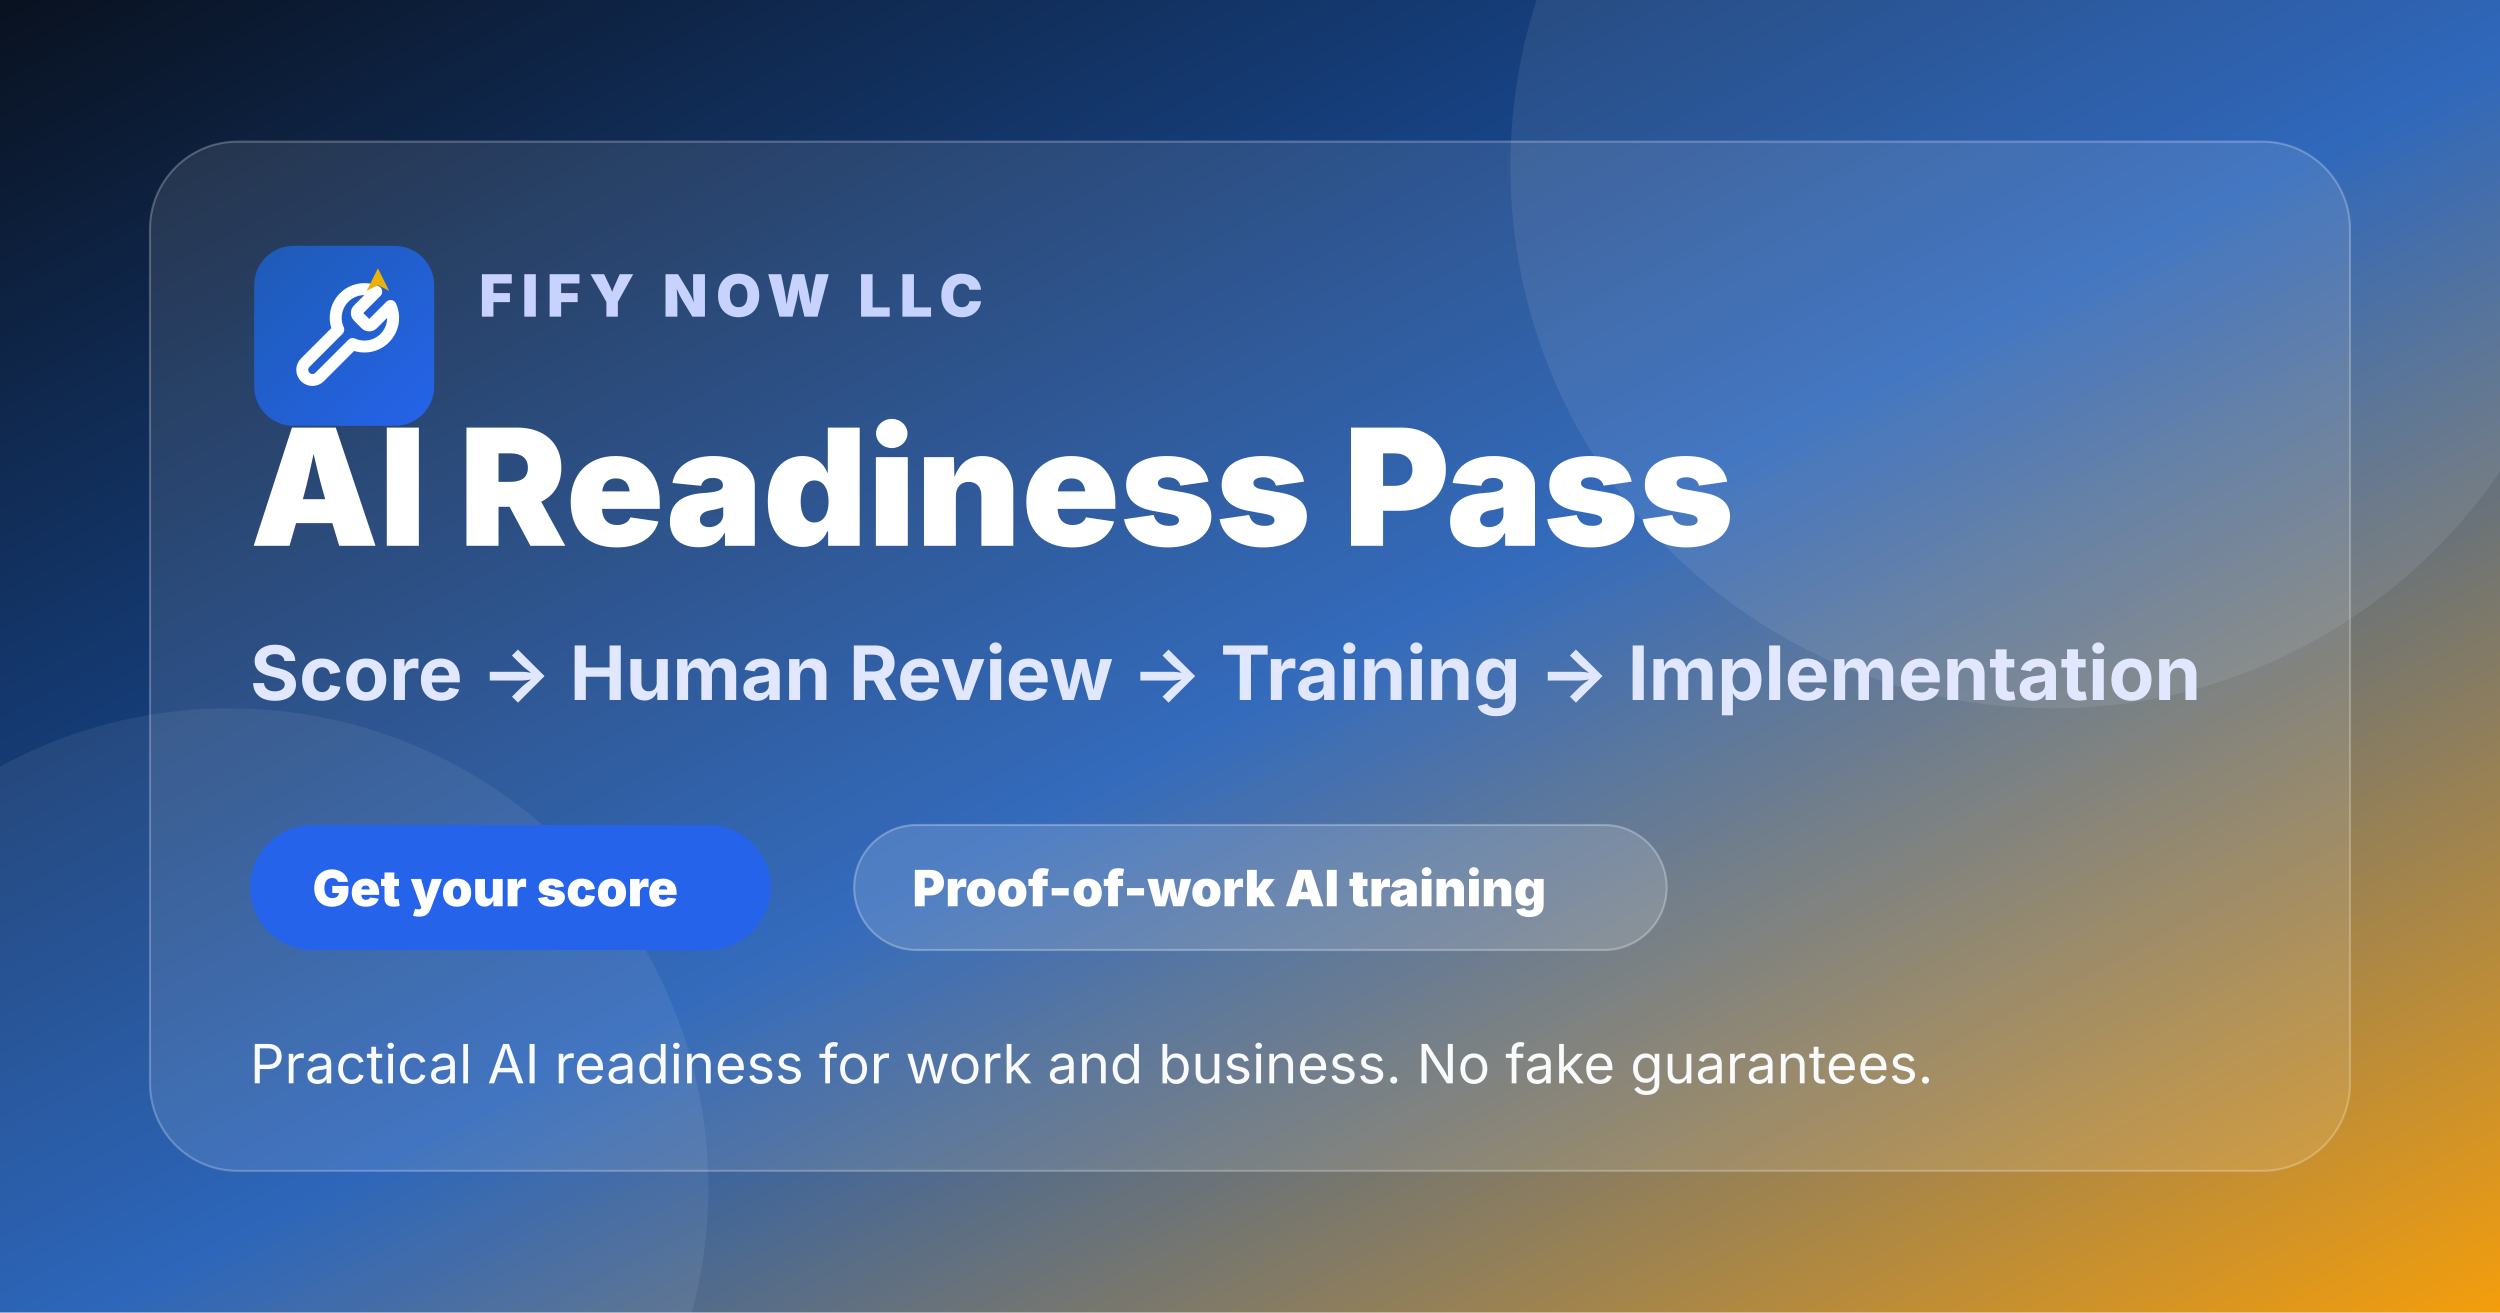
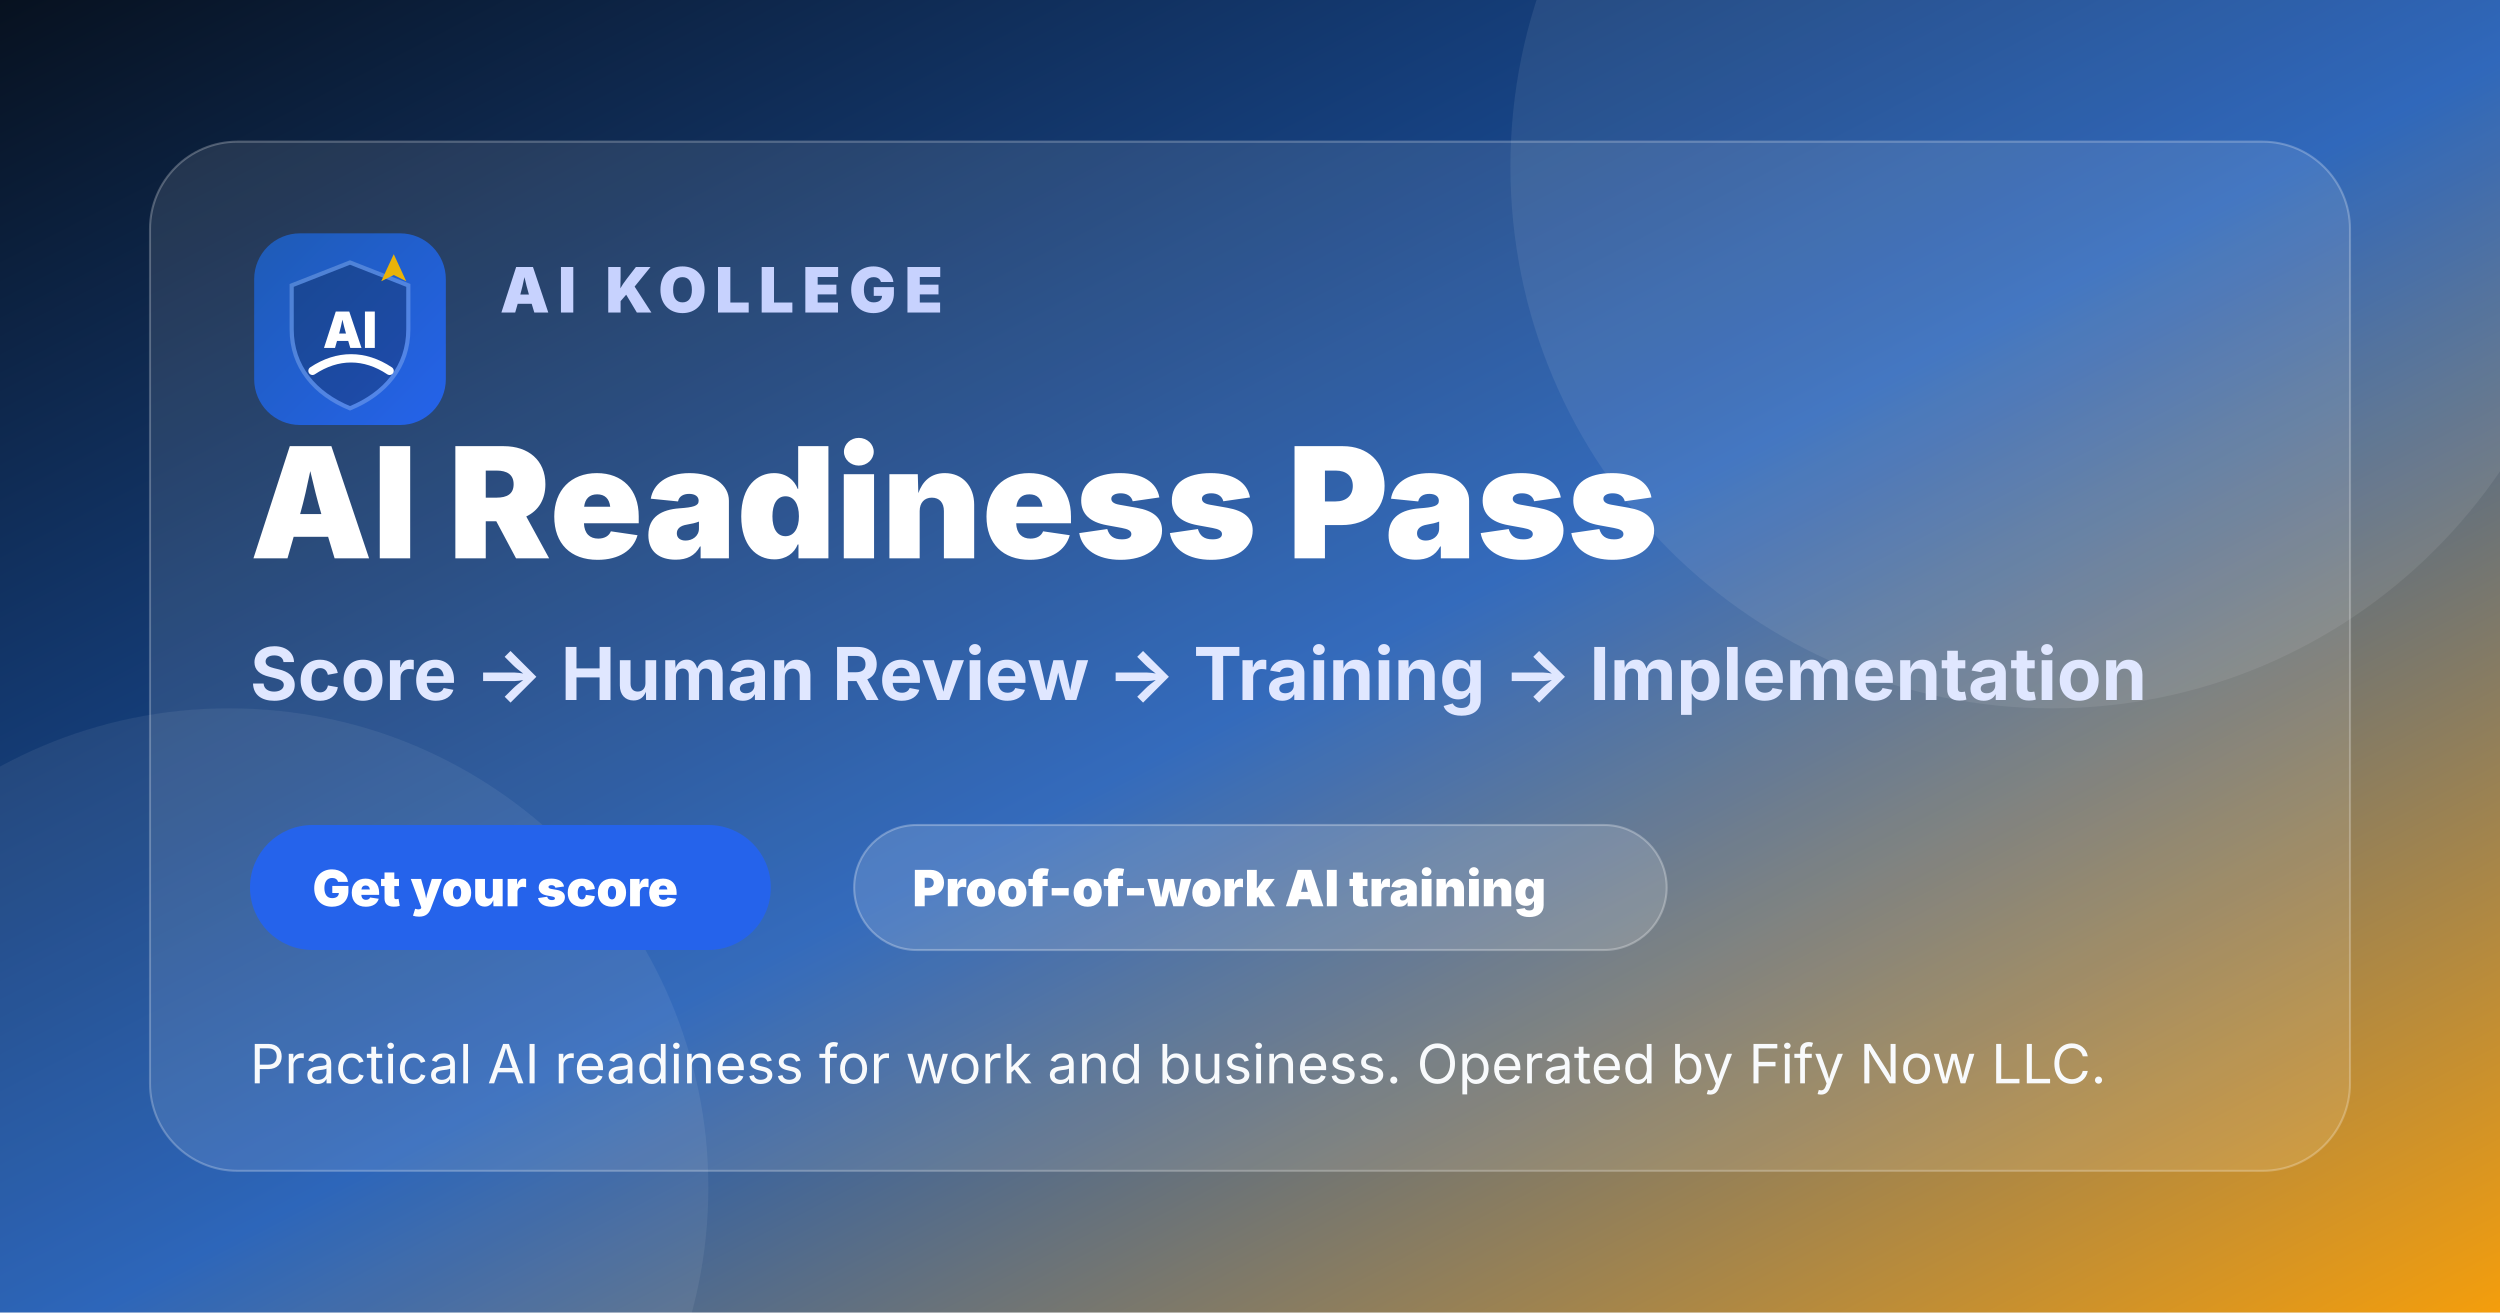
<svg xmlns="http://www.w3.org/2000/svg" width="1200" height="630" viewBox="0 0 1200 630" role="img" aria-labelledby="title desc">
  <defs>
    <linearGradient id="bg" x1="0" y1="0" x2="1" y2="1">
-       <stop stop-color="#09111f" />
+       <stop stop-color="#07111f" />
      <stop offset=".52" stop-color="#1e5bb5" />
      <stop offset="1" stop-color="#f59e0b" />
    </linearGradient>
    <linearGradient id="logoBg" x1="0%" y1="0%" x2="100%" y2="100%">
      <stop offset="0%" stop-color="#1e5bb5" />
      <stop offset="100%" stop-color="#2563eb" />
    </linearGradient>
  </defs>
  <rect width="1200" height="630" fill="url(#bg)" />
  <circle cx="985" cy="80" r="260" fill="#ffffff" opacity=".08" />
  <circle cx="110" cy="570" r="230" fill="#ffffff" opacity=".07" />
  <rect x="72" y="68" width="1056" height="494" rx="42" fill="rgba(255,255,255,.10)" stroke="rgba(255,255,255,.25)" />
-   <g transform="translate(122 118) scale(1.35)">
-     <rect width="64" height="64" rx="14" fill="url(#logoBg)" />
-     <g transform="translate(12, 12) scale(1.7)" stroke="white" stroke-width="2.5" fill="none" stroke-linecap="round" stroke-linejoin="round">
-       <path d="M14.7 6.3a1 1 0 0 0 0 1.4l1.6 1.6a1 1 0 0 0 1.4 0l3.77-3.77a6 6 0 0 1-7.94 7.94l-6.91 6.91a2.12 2.12 0 0 1-3-3l6.91-6.91a6 6 0 0 1 7.94-7.94l-3.76 3.76z" />
-     </g>
-     <path d="M44 8 L48 16 L44 14 L40 16 Z" fill="#eab308" />
+   <g transform="translate(122 112)">
+     <rect width="92" height="92" rx="22" fill="url(#logoBg)" />
+     <path d="M46 14l28 11v21c0 18-11 31-28 38-17-7-28-20-28-38V25l28-11z" fill="#0f172a" opacity=".30" stroke="#bfdbfe" stroke-width="2" />
+     <text x="46" y="55" text-anchor="middle" fill="#fff" font-family="Inter,Arial,sans-serif" font-size="24" font-weight="950">AI</text>
+     <path d="M28 66c12-8 25-8 37 0" fill="none" stroke="#fff" stroke-width="4" stroke-linecap="round" />
+     <path d="M67 10 L73 23 L67 20 L61 23 Z" fill="#eab308" />
  </g>
-   <text x="230" y="152" fill="#c7d2fe" font-family="Inter, Arial, sans-serif" font-weight="900" font-size="28" letter-spacing="4">FIFY NOW LLC</text>
-   <text x="120" y="262" fill="#ffffff" font-family="Inter, Arial, sans-serif" font-weight="900" font-size="78">AI Readiness Pass</text>
-   <text x="120" y="336" fill="#e0e7ff" font-family="Inter, Arial, sans-serif" font-weight="700" font-size="36">Score → Human Review → Training → Implementation</text>
+   <text x="240" y="150" fill="#c7d2fe" font-family="Inter, Arial, sans-serif" font-weight="900" font-size="30" letter-spacing="4">AI KOLLEGE</text>
+   <text x="120" y="268" fill="#ffffff" font-family="Inter, Arial, sans-serif" font-weight="900" font-size="74">AI Readiness Pass</text>
+   <text x="120" y="336" fill="#e0e7ff" font-family="Inter, Arial, sans-serif" font-weight="700" font-size="35">Score → Human Review → Training → Implementation</text>
  <g transform="translate(120 396)">
    <rect width="250" height="60" rx="30" fill="#2563eb" />
    <text x="30" y="39" fill="#fff" font-family="Inter, Arial, sans-serif" font-weight="900" font-size="24">Get your score</text>
  </g>
  <g transform="translate(410 396)">
    <rect width="390" height="60" rx="30" fill="rgba(255,255,255,.14)" stroke="rgba(255,255,255,.28)" />
    <text x="28" y="39" fill="#fff" font-family="Inter, Arial, sans-serif" font-weight="900" font-size="24">Proof-of-work AI training</text>
  </g>
-   <text x="120" y="520" fill="#f8fafc" font-family="Inter, Arial, sans-serif" font-size="26">Practical AI readiness for work and business. No fake guarantees.</text>
+   <text x="120" y="520" fill="#f8fafc" font-family="Inter, Arial, sans-serif" font-size="26">Practical AI readiness for work and business. Operated by Fify Now LLC.</text>
</svg>
